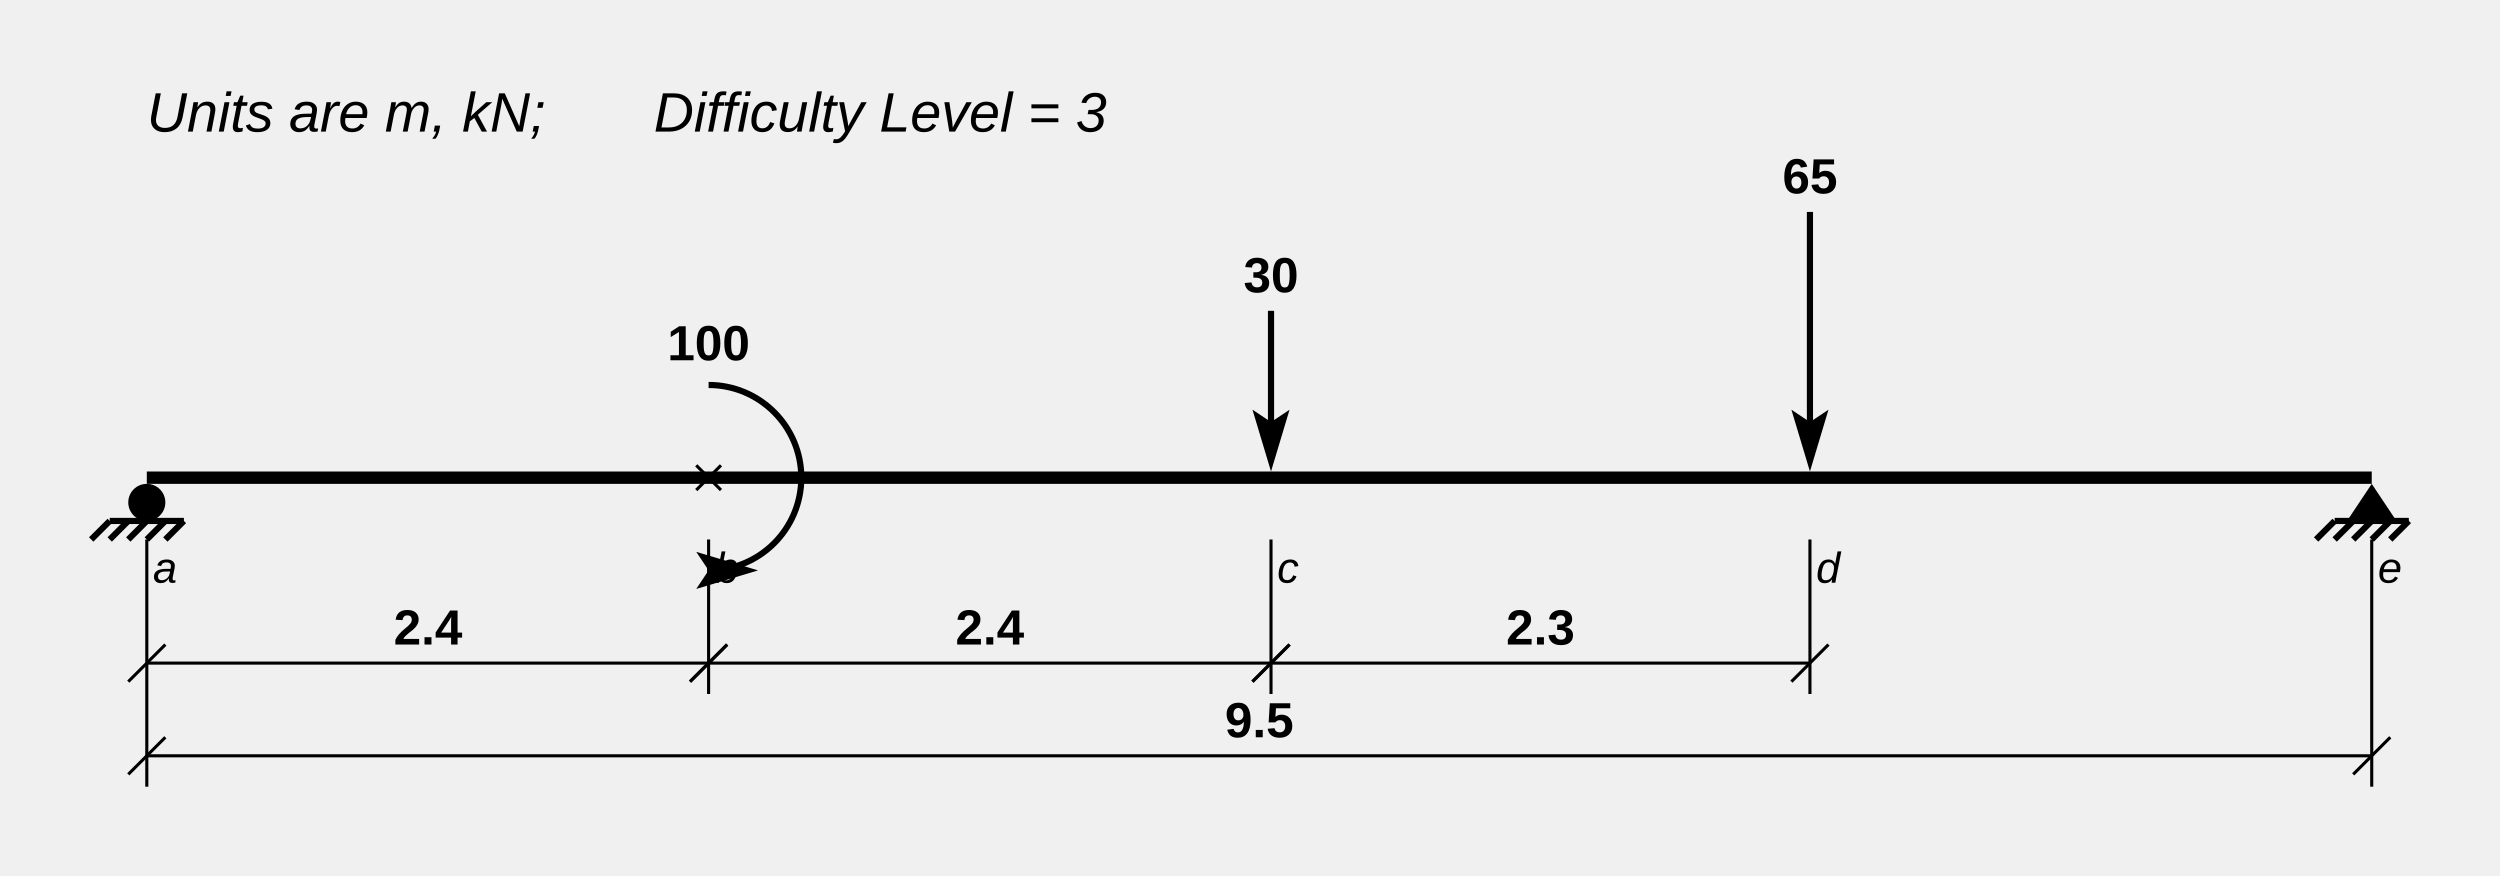
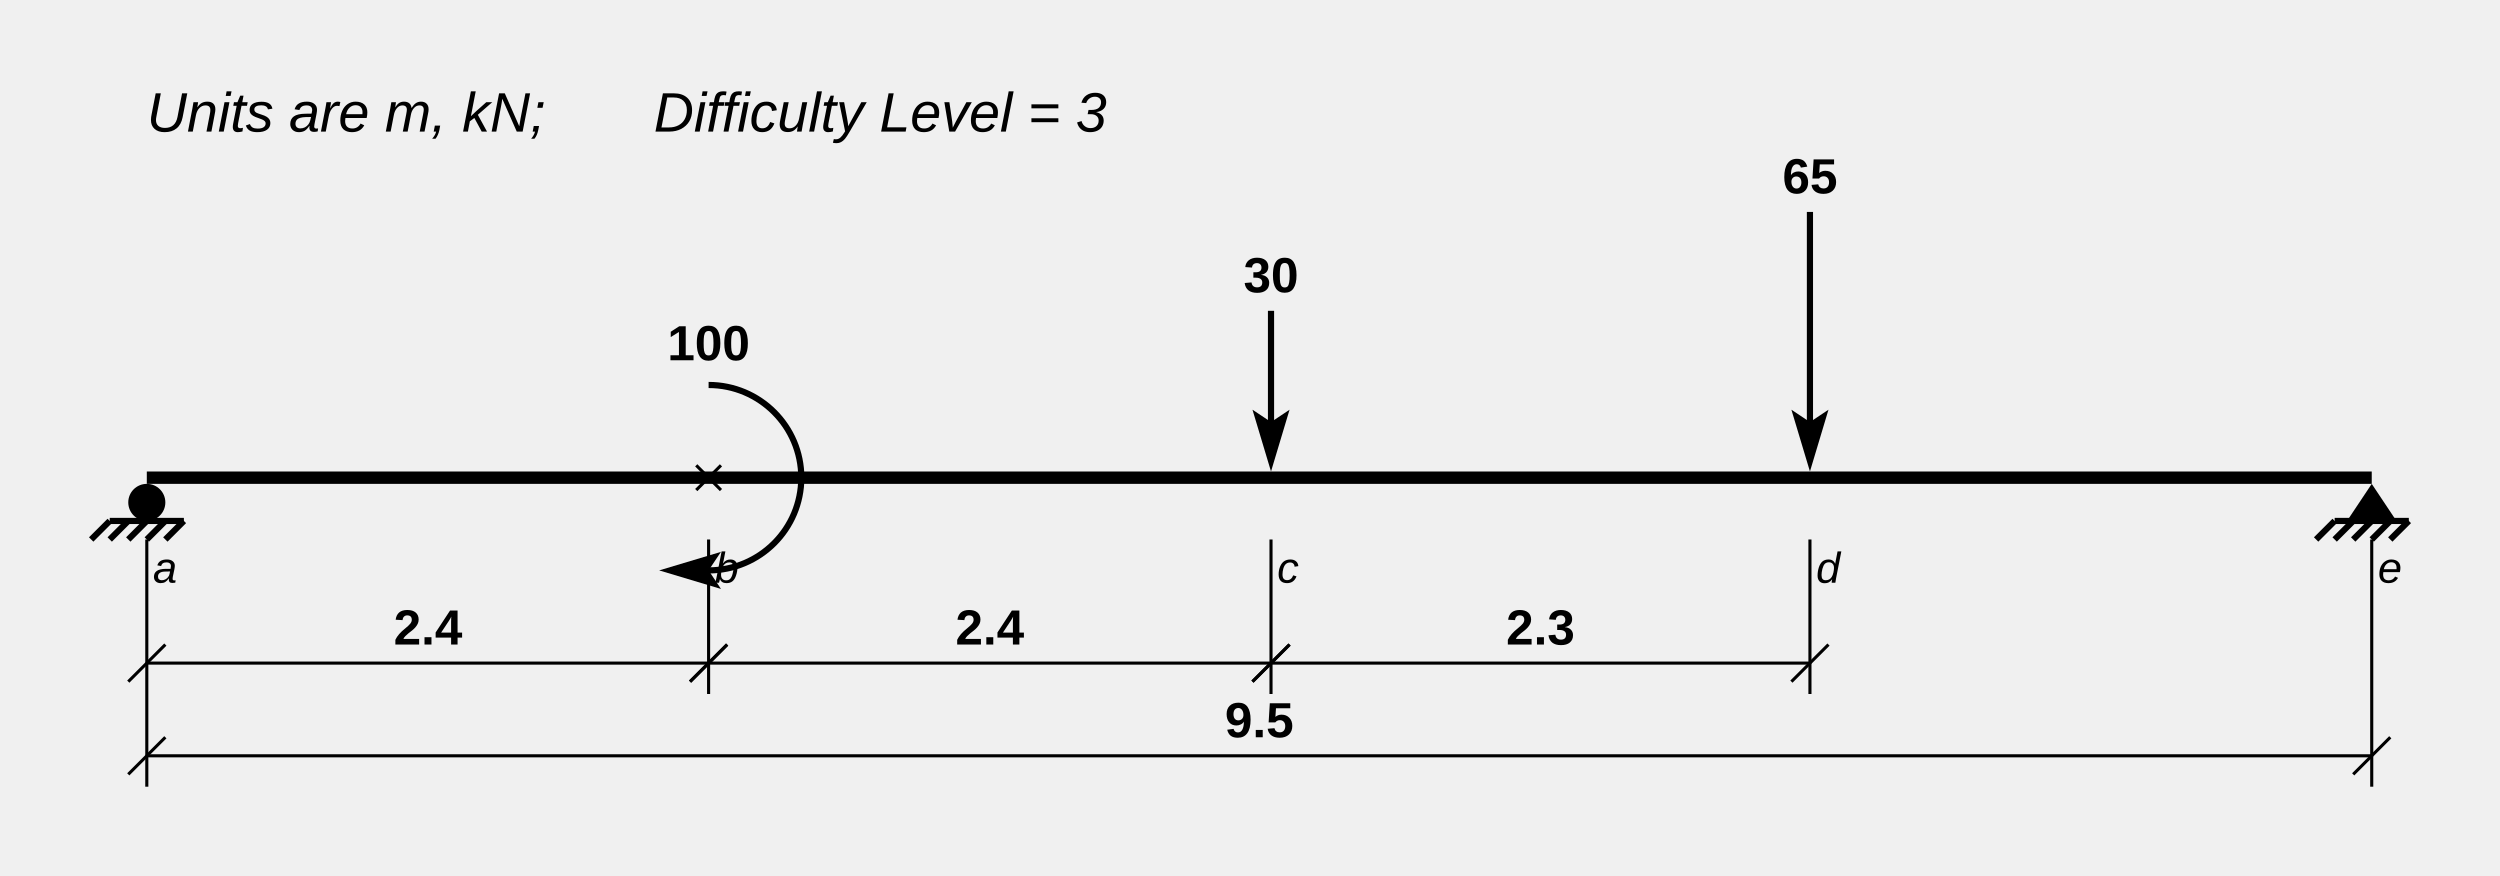
<svg xmlns="http://www.w3.org/2000/svg" xmlns:xlink="http://www.w3.org/1999/xlink" id="svg154" viewBox="0 0 404.507 141.682" height="1.968in" width="5.618in" version="1.1">
  <defs id="defs61">
    <style id="style2" type="text/css">
    .elem {
	stroke-width: 2.0;
	stroke: black;
	}
    path.dim {
       stroke-width: 0.5;
       stroke: black;
       }
    path.guides {
       stroke-width: 0.5;
       stroke: grey;
       }
    text.dwglabel {
       font-family: Verdana, Arial;
       font-size: 10px;
       font-weight: bold;
       fill: black;
       text-align: center;
       text-anchor: start;
       }
    text.dim {
       font-family: Verdana, Arial;
       font-size: 8px;
       font-weight: bold;
       fill: black;
       text-align: center;
       text-anchor: middle;
       }
    text.guides {
       font-family: Verdana, Arial;
       font-size: 8px;
       font-weight: normal;
       font-style: italic;
       fill: black;
       text-align: center;
       text-anchor: middle;
       }
    text.vmlabel {
       font-family: Verdana, Arial;
       font-size: 8px;
       font-style: italic;
       fill: black;
       }
    text.notes {
       font-family: Verdana, Arial;
       font-size: 9px;
       font-weight: normal;
       font-style: italic;
       fill: black;
       text-align: center;
       text-anchor: left;
       }
    text.ptlabel {
       font-family: Verdana, Arial;
       font-size: 7px;
       font-style: italic;
       fill: black;
       text-align: center;
       text-anchor: start;
       }
     path.cload {
       fill: none;
       stroke-width: 1;
       stroke: black; 
       marker-end: url(#CLArrowEnd);
     }
      path.mload {
       fill: none;
       stroke-width: 1;
       stroke: black; 
       marker-end: url(#MLArrowEnd);
     }
      path.mloadInkscape {
       fill: none;
       stroke-width: 1;
       stroke: black; 
       marker-end: url(#MLArrowStart);
     }
     polygon.dload {
       fill: rgb(240,240,240);
       opacity: 0.5; /* if &lt; 1, REALLY slows down printing of the pdfs */
       stroke-width: 1;
       stroke: black; 
     }
     path.dload {
       fill: none;
       stroke-width: 1;
       stroke: black; 
       marker-end: url(#DLArrowEnd);
     }
     path.dloadna {
       fill: none;
       stroke-width: 1;
       stroke: black; 
     }
     path.vdiag {
       fill: url(#crosshatch45);
       stroke-width: 1;
       stroke: black; 
     }
     path.mdiag {
       fill: url(#crosshatch45);
       stroke-width: 1;
       stroke: black; 
     }

    </style>
    <g transform="translate(0,1)" id="PinnedSupport">
      <path style="opacity:1;fill:#000000;stroke:#000000;stroke-width:0" id="path4" d="M 0,0 4,6 H -4 Z" />
      <path style="fill:none;stroke:#000000;stroke-width:1" id="path6" d="M -6,6 H 6" />
      <path style="fill:none;stroke:#000000;stroke-width:1" id="path8" d="M 6,6 3,9 M 3,6 0,9 M 0,6 -3,9 m 0,-3 -3,3 m 0,-3 -3,3" />
    </g>
    <g transform="translate(0,1)" id="RollerSupport">
      <circle style="opacity:1;fill:#000000;stroke:#000000;stroke-width:0" id="circle11" r="3" cy="3" cx="0" />
      <path style="fill:none;stroke:#000000;stroke-width:1" id="path13" d="M -6,6 H 6" />
      <path style="fill:none;stroke:#000000;stroke-width:1" id="path15" d="M 6,6 3,9 M 3,6 0,9 M 0,6 -3,9 m 0,-3 -3,3 m 0,-3 -3,3" />
    </g>
    <g transform="translate(-0.5)" id="LFixedSupport">
      <path style="fill:none;stroke:#000000;stroke-width:1" id="path18" d="M 0,-6 V 6" />
      <path style="fill:none;stroke:#000000;stroke-width:1" id="path20" d="m 0,-6 -3,3 m 3,0 -3,3 m 3,0 -3,3 m 3,0 -3,3 m 3,0 -3,3" />
    </g>
    <g id="RFixedSupport">
      <use height="100%" width="100%" y="0" x="0" id="use23" transform="scale(-1,1)" xlink:href="#LFixedSupport" />
    </g>
    <g id="Hinge">
      <circle style="fill:#ffffff;stroke:#000000;stroke-width:1" id="circle26" r="2.5" cy="0" cx="0" />
    </g>
    <g id="ShearRelease">
      <rect style="fill:#ffffff;stroke:none" id="rect29" height="12" width="6" y="-6" x="-3" />
      <circle style="fill:#ffffff;stroke:#000000" id="circle31" strokewidth="0.5" r="2" cy="-6" cx="0" />
      <circle style="fill:#ffffff;stroke:#000000" id="circle33" strokewidth="0.5" r="2" cy="0" cx="0" />
      <circle style="fill:#ffffff;stroke:#000000" id="circle35" strokewidth="0.5" r="2" cy="6" cx="0" />
      <path style="stroke:#000000;stroke-width:1" id="path37" d="M -3,-9 V 9 M 3,-9 V 9" />
    </g>
    <marker refY="2" refX="0" viewBox="0 0 8 4" orient="auto" markerHeight="4" markerWidth="8" markerUnits="userSpaceOnUse" id="DLArrowStart">
      <path id="path40" d="M 0,2 8,0 v 4 z" />
    </marker>
    <marker refY="2" refX="8" viewBox="0 0 8 4" orient="auto" markerHeight="4" markerWidth="8" markerUnits="userSpaceOnUse" id="DLArrowEnd">
      <path id="path43" d="M 0,0 8,2 0,4 Z" />
    </marker>
    <marker refY="3" refX="3" viewBox="0 0 10 6" orient="auto" markerHeight="6" markerWidth="10" markerUnits="userSpaceOnUse" id="CLArrowStart">
      <path id="path46" d="M 0,3 10,0 8,3 10,6 Z" />
    </marker>
    <marker refY="3" refX="7" viewBox="0 0 10 6" orient="auto" markerHeight="6" markerWidth="10" markerUnits="userSpaceOnUse" id="CLArrowEnd">
      <path id="path49" d="M 0,0 10,3 0,6 2,3 Z" />
    </marker>
    <marker refY="3" refX="8" viewBox="0 0 10 6" orient="auto" markerHeight="6" markerWidth="10" markerUnits="userSpaceOnUse" id="MLArrowStart">
      <path id="path52" d="M 10,0 0,3 10,6 8,3 Z" />
    </marker>
    <marker refY="3" refX="2" viewBox="0 0 10 6" orient="auto" markerHeight="6" markerWidth="10" markerUnits="userSpaceOnUse" id="MLArrowEnd">
      <path id="path55" d="M 0,0 10,3 0,6 2,3 Z" />
    </marker>
    <pattern viewBox="0 0 10 10" height="10" width="10" y="0" x="0" patternUnits="userSpaceOnUse" id="crosshatch45">
      <path id="path58" stroke-width="0.2" stroke="grey" fill="none" d="M 0 0 L 10 10" />
    </pattern>
  </defs>
  <g id="g152" transform="translate(23.75355,77.28184)">
    <path style="stroke:#000000;stroke-width:2" id="path65" d="M 0,0 H 360" class="elem" />
    <g id="g73" transform="translate(269.1,-1)">
      <path style="fill:none;stroke:#000000;stroke-width:1;marker-end:url(#CLArrowEnd)" id="path69" d="M 0,-42 V -3" class="cload" />
      <text style="font-weight:bold;font-size:8px;font-family:Verdana, Arial;text-align:center;text-anchor:middle;fill:#000000" id="text71" dy="-3" class="dim" x="0" y="-42">65</text>
    </g>
    <g id="g81" transform="translate(181.9,-1)">
      <path style="fill:none;stroke:#000000;stroke-width:1;marker-end:url(#CLArrowEnd)" id="path77" d="M 0,-26 V -3" class="cload" />
      <text style="font-weight:bold;font-size:8px;font-family:Verdana, Arial;text-align:center;text-anchor:middle;fill:#000000" id="text79" dy="-3" class="dim" x="0" y="-26">30</text>
    </g>
    <g id="g91" transform="translate(90.9)">
      <path style="stroke:#000000;stroke-width:0.5" id="path85" d="M -2,-2 2,2 M -2,2 2,-2" class="dim" />
-       <path style="fill:none;stroke:#000000;stroke-width:1;marker-end:url(#MLArrowStart)" id="path87" d="M 0,-15 A 15,15 0 0 1 0,15" class="mloadInkscape" />
+       <path style="fill:none;stroke:#000000;stroke-width:1;marker-end:url(#MLArrowEnd)" id="path87" d="M 0,-15 A 15,15 0 0 1 0,15" class="mloadInkscape" />
      <text style="font-weight:bold;font-size:8px;font-family:Verdana, Arial;text-align:center;text-anchor:middle;fill:#000000" id="text89" dy="-4" class="dim" x="0" y="-15">100</text>
    </g>
    <use height="100%" width="100%" id="use93" xlink:href="#RollerSupport" x="0" y="0" />
    <use height="100%" width="100%" id="use95" xlink:href="#PinnedSupport" x="360" y="0" />
    <path style="stroke:#000000;stroke-width:0.5" id="path97" d="M 90.9,10 V 35" class="dim" />
    <path style="stroke:#000000;stroke-width:0.5" id="path99" d="M 0,30 H 90.9" class="dim" />
    <path style="stroke:#000000;stroke-width:0.5" id="path101" d="m 0,30 m -3,3 6,-6" class="dim" />
    <path style="stroke:#000000;stroke-width:0.5" id="path103" d="m 90.9,30 m -3,3 6,-6" class="dim" />
    <text style="font-weight:bold;font-size:8px;font-family:Verdana, Arial;text-align:center;text-anchor:middle;fill:#000000" id="text105" dy="-3" class="dim" x="45.5" y="30">2.4</text>
    <path style="stroke:#000000;stroke-width:0.5" id="path107" d="M 181.9,10 V 35" class="dim" />
    <path style="stroke:#000000;stroke-width:0.5" id="path109" d="m 90.9,30 h 90.9" class="dim" />
    <path style="stroke:#000000;stroke-width:0.5" id="path111" d="m 90.9,30 m -3,3 6,-6" class="dim" />
    <path style="stroke:#000000;stroke-width:0.5" id="path113" d="m 181.9,30 m -3,3 6,-6" class="dim" />
    <text style="font-weight:bold;font-size:8px;font-family:Verdana, Arial;text-align:center;text-anchor:middle;fill:#000000" id="text115" dy="-3" class="dim" x="136.4" y="30">2.4</text>
    <path style="stroke:#000000;stroke-width:0.5" id="path117" d="M 269.1,10 V 35" class="dim" />
    <path style="stroke:#000000;stroke-width:0.5" id="path119" d="m 181.9,30 h 87.2" class="dim" />
    <path style="stroke:#000000;stroke-width:0.5" id="path121" d="m 181.9,30 m -3,3 6,-6" class="dim" />
    <path style="stroke:#000000;stroke-width:0.5" id="path123" d="m 269.1,30 m -3,3 6,-6" class="dim" />
    <text style="font-weight:bold;font-size:8px;font-family:Verdana, Arial;text-align:center;text-anchor:middle;fill:#000000" id="text125" dy="-3" class="dim" x="225.5" y="30">2.3</text>
    <path style="stroke:#000000;stroke-width:0.5" id="path127" d="M 0,10 V 50" class="dim" />
    <path style="stroke:#000000;stroke-width:0.5" id="path129" d="M 360,10 V 50" class="dim" />
    <path style="stroke:#000000;stroke-width:0.5" id="path131" d="M 0,45 H 360" class="dim" />
    <path style="stroke:#000000;stroke-width:0.5" id="path133" d="m 0,45 m -3,3 6,-6" class="dim" />
    <path style="stroke:#000000;stroke-width:0.5" id="path135" d="m 360,45 m -3,3 6,-6" class="dim" />
    <text style="font-weight:bold;font-size:8px;font-family:Verdana, Arial;text-align:center;text-anchor:middle;fill:#000000" id="text137" dy="-3" class="dim" x="180" y="45">9.5</text>
    <text style="font-style:italic;font-size:7px;font-family:Verdana, Arial;text-align:center;text-anchor:start;fill:#000000" id="text139" dx="1" class="ptlabel" x="0" y="17">a</text>
    <text style="font-style:italic;font-size:7px;font-family:Verdana, Arial;text-align:center;text-anchor:start;fill:#000000" id="text141" dx="1" class="ptlabel" x="90.9" y="17">b</text>
    <text style="font-style:italic;font-size:7px;font-family:Verdana, Arial;text-align:center;text-anchor:start;fill:#000000" id="text143" dx="1" class="ptlabel" x="181.9" y="17">c</text>
    <text style="font-style:italic;font-size:7px;font-family:Verdana, Arial;text-align:center;text-anchor:start;fill:#000000" id="text145" dx="1" class="ptlabel" x="269.1" y="17">d</text>
    <text style="font-style:italic;font-size:7px;font-family:Verdana, Arial;text-align:center;text-anchor:start;fill:#000000" id="text147" dx="1" class="ptlabel" x="360" y="17">e</text>
    <text style="font-style:italic;font-weight:normal;font-size:9px;font-family:Verdana, Arial;text-align:center;fill:#000000" id="text149" class="notes" xml:space="preserve" x="0" y="-56">Units are m, kN;       Difficulty Level = 3</text>
    <g style="visibility:hidden" transform="translate(0,144)" visibility="hidden" id="beam-fb-diagram" />
  </g>
</svg>
